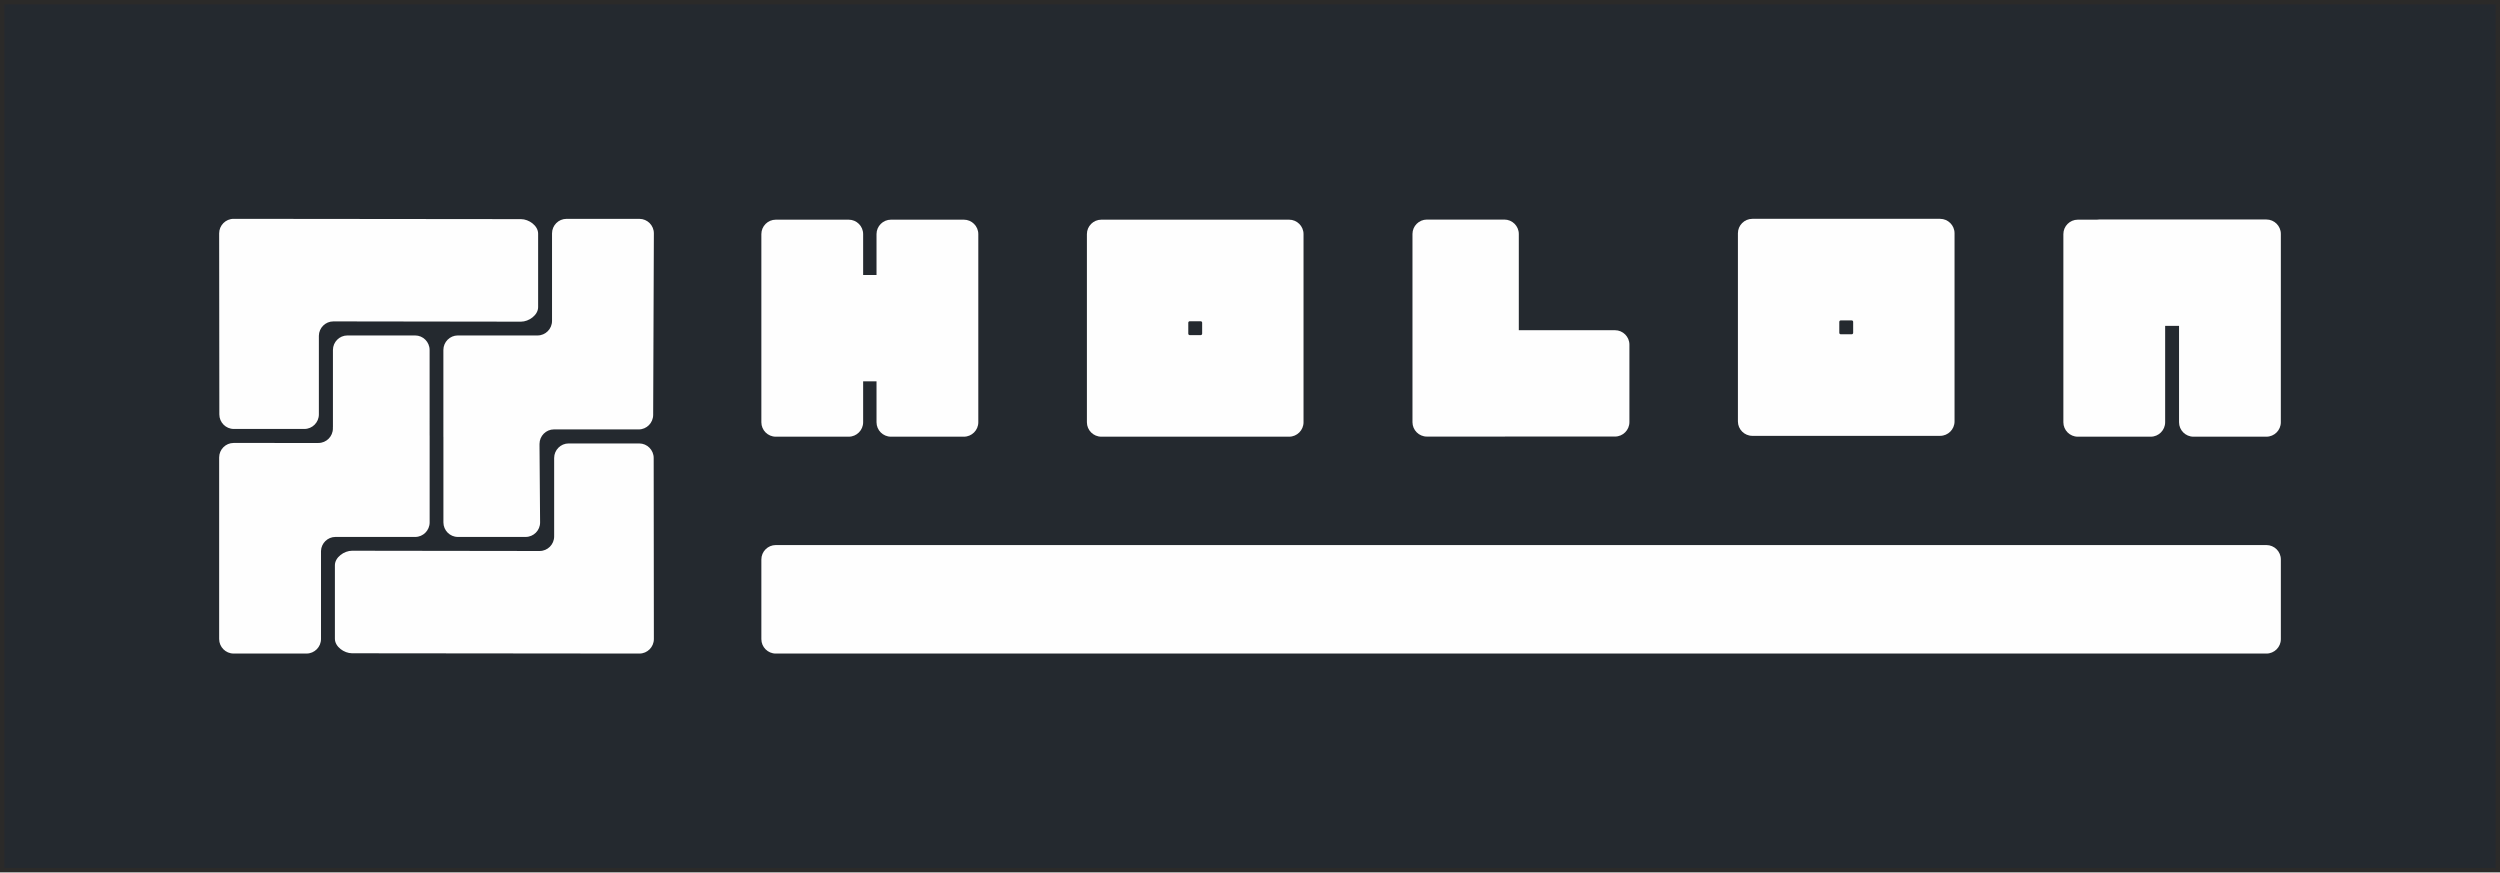
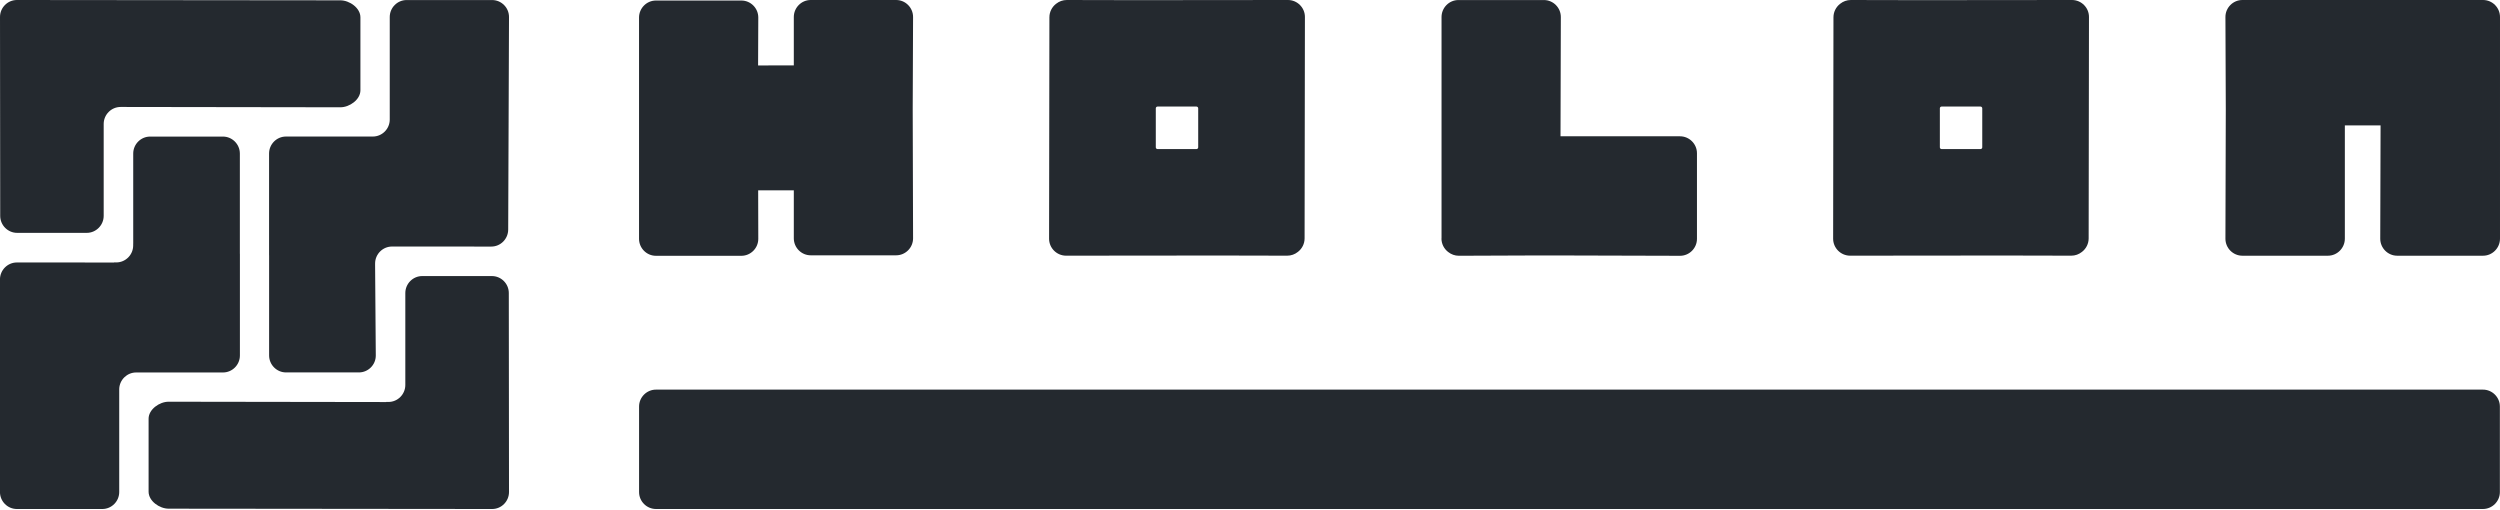
- <svg xmlns="http://www.w3.org/2000/svg" xml:space="preserve" width="115.2mm" height="40.2mm" version="1.1" style="shape-rendering:geometricPrecision; text-rendering:geometricPrecision; image-rendering:optimizeQuality; fill-rule:evenodd; clip-rule:evenodd" viewBox="0 0 9282.63 3239.25">
+ <svg xmlns="http://www.w3.org/2000/svg" xml:space="preserve" width="38.261mm" height="7.79mm" version="1.1" style="shape-rendering:geometricPrecision; text-rendering:geometricPrecision; image-rendering:optimizeQuality; fill-rule:evenodd; clip-rule:evenodd" viewBox="0 0 617.97 125.82">
  <defs>
    <style type="text/css">
   
-     .str0 {stroke:#2B2A29;stroke-width:16.12;stroke-miterlimit:22.926}
-     .fil1 {fill:#FEFEFE}
    .fil0 {fill:#24292F}
   
  </style>
  </defs>
  <g id="L">
-     <rect class="fil0 str0" x="8.05" y="8.06" width="9266.51" height="3223.13" />
-     <g id="_1335717142624">
-       <g>
-         <g>
-           <path class="fil1" d="M2880.51 815.67l270.84 0c29.45,0 53.54,24.12 53.54,53.54l0 151.94 49.69 0 0 -151.94c0,-29.45 24.08,-53.54 53.54,-53.54l270.84 0c29.45,0 53.54,24.1 53.54,53.54l0 698.71c0,29.44 -24.1,53.54 -53.54,53.54l-270.84 0c-29.42,0 -53.54,-24.08 -53.54,-53.54l0 -151.94 -49.69 0 0 151.94c0,29.42 -24.12,53.54 -53.54,53.54l-270.84 0c-29.44,0 -53.54,-24.08 -53.54,-53.54l0 -698.71c0,-29.45 24.08,-53.54 53.54,-53.54z" />
-           <path class="fil1" d="M4089.26 815.67l697.28 0c29.45,0 53.54,24.1 53.54,53.54l0 698.71c0,29.44 -24.1,53.54 -53.54,53.54l-697.28 0c-29.44,0 -53.54,-24.08 -53.54,-53.54l0 -698.71c0,-29.45 24.08,-53.54 53.54,-53.54zm328.33 428.68l40.6 0c3.01,0 5.47,-2.46 5.47,-5.47l0 -40.63c0,-3.01 -2.46,-5.47 -5.47,-5.47l-40.6 0c-3.01,0 -5.46,2.46 -5.46,5.47l0 40.63c0,3.01 2.45,5.47 5.46,5.47z" />
-           <path class="fil1" d="M5298.12 815.27l287.76 0c29.45,0 53.54,24.08 53.54,53.54l0 357.28 357.12 0c29.45,0 53.54,24.09 53.54,53.54l0 287.76c0,29.44 -24.09,53.54 -53.54,53.54l-406.95 0c-1.22,0.09 -2.46,0.13 -3.7,0.13l-287.76 0c-29.45,0 -53.54,-24.08 -53.54,-53.54l0 -698.71c0,-29.45 24.08,-53.54 53.54,-53.54z" />
-           <path class="fil1" d="M6506.5 812.54l697.28 0c29.45,0 53.54,24.1 53.54,53.54l0 698.71c0,29.44 -24.1,53.54 -53.54,53.54l-697.28 0c-29.44,0 -53.54,-24.08 -53.54,-53.54l0 -698.71c0,-29.45 24.08,-53.54 53.54,-53.54zm328.33 428.68l40.6 0c3.01,0 5.47,-2.46 5.47,-5.47l0 -40.63c0,-3.01 -2.46,-5.47 -5.47,-5.47l-40.6 0c-3.01,0 -5.46,2.46 -5.46,5.47l0 40.63c0,3.01 2.45,5.47 5.46,5.47z" />
-           <path class="fil1" d="M8468.83 1158.85l0 307.77 0 101.3c0,29.44 -24.1,53.54 -53.54,53.54l-270.84 0c-29.42,0 -53.54,-24.08 -53.54,-53.54l0 -358.08 -51.6 0 0 256.78 0 101.3c0,29.44 -24.1,53.54 -53.54,53.54l-270.84 0c-29.44,0 -53.54,-24.08 -53.54,-53.54l0 -698.71c0,-29.45 24.08,-53.54 53.54,-53.54l70.69 0c2.75,-0.44 5.55,-0.67 8.41,-0.67 199.13,0 320.88,0 520.01,0l101.3 0c29.45,0 53.54,24.09 53.54,53.54l0 287.76 -0.06 2.55z" />
-         </g>
-         <path class="fil1" d="M2826.96 2373.27l0 -295.99c0,-29.4 24.09,-53.45 53.55,-53.45l198.26 0 5138.32 0 198.26 0c29.46,0 53.55,24.06 53.55,53.45l0 295.99c0,29.39 -24.12,53.46 -53.55,53.46l-198.26 0 -5138.32 0 -198.26 0c-29.45,0 -53.55,-24.05 -53.55,-53.46z" />
-       </g>
-       <path class="fil1" d="M813.72 866.48c0,-29.66 24.13,-53.95 53.63,-53.91l1066.98 1.06c29.5,0.02 63.75,24.35 63.75,53.92l0 272.9c0,29.56 -34.35,53.96 -63.75,53.92l-689.67 -0.98 0 0.02 -7.06 0c-29.24,0 -53.25,23.9 -53.62,53.23l0 292.17c0,29.6 -24.2,53.91 -53.63,53.91l-262.32 0c-29.44,0 -53.62,-24.25 -53.62,-53.91 0,-228.69 -0.68,-443.65 -0.68,-672.33zm1183.17 1179.38l0 -0.03 7.06 0c29.48,0 53.62,-24.28 53.62,-53.91l0 -5.5 0.02 0 0 -285.96c0,-29.6 24.2,-53.91 53.63,-53.91l262.32 0c29.44,0 53.62,24.25 53.62,53.91 0,228.69 0.68,443.65 0.68,672.33 0,29.66 -24.13,53.95 -53.62,53.91l-1066.98 -1.06c-29.5,-0.02 -63.75,-24.35 -63.75,-53.92l0 -272.9c0,-29.56 34.35,-53.96 63.75,-53.92l689.64 0.98zm-821.52 -401.08l0 -0.01 7.05 0c29.48,0 53.63,-24.28 53.63,-53.91l0 -5.5 0.15 0 0 -285.88c0,-29.64 24.15,-53.91 53.62,-53.91l251.71 0c29.42,0 53.63,24.25 53.63,53.91l0.02 317.69 0.11 0 0.02 322.63c0,29.64 -24.15,53.91 -53.63,53.91l-289.16 -0.04 0 0.01 -7.05 0c-28.89,0 -52.66,23.32 -53.6,52.14l0 326.91c0,29.65 -24.13,53.91 -53.62,53.91l-270.9 0c-29.48,0 -53.63,-24.28 -53.63,-53.91l0 -674.09c0,-29.66 24.13,-53.92 53.63,-53.92 102.67,0 205.35,-0.01 308.02,0.08zm888.56 -50.42l0 0.03 -7.06 0c-29.48,0 -53.62,24.28 -53.62,53.91l0 5.5 -0.01 0 2.14 285.97c0.23,29.61 -24.17,53.91 -53.62,53.91l-251.71 0c-29.42,0 -53.63,-24.25 -53.63,-53.91l-0.02 -317.69 -0.11 0 -0.02 -322.63c0,-29.64 24.15,-53.91 53.63,-53.91l289.12 0.04 0 -0.02 7.05 0c29.48,0 53.63,-24.29 53.63,-53.92l0 -5.5 0 -319.61c0,-29.65 24.13,-53.91 53.62,-53.91l270.9 0c29.49,0 53.74,24.3 53.62,53.91l-2.59 674.01c-0.1,29.64 -24.13,53.92 -53.63,53.92 -102.56,0 -205.14,-0.08 -307.7,-0.11z" />
+     <g id="_2444166393408">
+       <path class="fil0" d="M97.45 60.94l0 0 -0.55 0c-2.3,0 -4.18,1.89 -4.18,4.2l0 0.43 -0 0 0.17 22.29c0.02,2.31 -1.88,4.2 -4.18,4.2l-18.01 0c-2.29,0 -4.18,-1.89 -4.18,-4.2l-0 -24.76 -0.01 0 -0 -25.15c0,-2.31 1.88,-4.2 4.18,-4.2l20.92 0 0 -0 0.55 0c2.3,0 4.18,-1.89 4.18,-4.2l0 -0.43 0 -24.91c0,-2.31 1.88,-4.2 4.18,-4.2l21.12 0c2.3,0 4.19,1.89 4.18,4.2l-0.2 52.54c-0.01,2.31 -1.88,4.2 -4.18,4.2 -7.99,0 -15.99,-0.01 -23.99,-0.01z" />
+       <path class="fil0" d="M28.19 64.87l0 -0 0.55 0c2.3,0 4.18,-1.89 4.18,-4.2l0 -0.43 0.01 0 0 -22.28c0,-2.31 1.88,-4.2 4.18,-4.2l18 0c2.29,0 4.18,1.89 4.18,4.2l0 24.76 0.01 0 0 25.15c0,2.31 -1.88,4.2 -4.18,4.2l-20.92 -0 0 0 -0.55 0c-2.25,0 -4.11,1.82 -4.18,4.07l0 25.48c0,2.31 -1.88,4.2 -4.18,4.2l-21.12 0c-2.3,0 -4.18,-1.89 -4.18,-4.2l0 -52.54c0,-2.31 1.88,-4.2 4.18,-4.2 8,0 16.01,-0 24.01,0.01z" />
+       <path class="fil0" d="M95.46 99.36l0 -0 0.55 0c2.3,0 4.18,-1.89 4.18,-4.2l0 -0.43 0 0 0 -22.29c0,-2.31 1.88,-4.2 4.18,-4.2l17.22 0c2.3,0 4.18,1.89 4.18,4.2 0,17.83 0.05,31.35 0.05,49.18 0,2.31 -1.88,4.21 -4.18,4.2l-79.94 -0.08c-2.3,-0 -4.97,-1.9 -4.97,-4.2l0 -18.04c0,-2.3 2.68,-4.21 4.97,-4.2l53.76 0.08z" />
+       <path class="fil0" d="M-0 4.2c0,-2.31 1.88,-4.2 4.18,-4.2l79.94 0.08c2.3,0 4.97,1.9 4.97,4.2l0 18.04c0,2.3 -2.68,4.21 -4.97,4.2l-53.76 -0.08 0 0 -0.55 0c-2.28,0 -4.15,1.86 -4.18,4.15l0 22.77c0,2.3 -1.89,4.2 -4.18,4.2l-17.22 0c-2.29,0 -4.18,-1.89 -4.18,-4.2 0,-17.82 -0.05,-31.35 -0.05,-49.18z" />
+       <path class="fil0" d="M196.22 16.15l0 -11.94c0,-2.31 1.88,-4.21 4.18,-4.21l21.12 0c2.3,0 4.19,1.9 4.18,4.21l-0.09 22.7 0.09 31.99c0.01,2.31 -1.88,4.21 -4.18,4.21l-21.12 0c-2.3,0 -4.18,-1.89 -4.18,-4.21l0 -11.86 -8.81 0 0.03 11.98c0.01,2.31 -1.88,4.21 -4.18,4.21l-21.12 0c-2.3,0 -4.18,-1.89 -4.18,-4.21 0,-18.23 0,-36.46 0,-54.68 0,-2.31 1.88,-4.21 4.18,-4.21l21.12 0c2.3,0 4.19,1.9 4.18,4.21l-0.05 11.84 8.83 -0.02z" />
+       <path class="fil0" d="M259.4 4.28c0,-1.34 0.63,-2.54 1.61,-3.31l0.02 -0.01 0.06 -0.05c0.72,-0.57 1.62,-0.91 2.61,-0.91 18.21,0.07 36.38,0 54.59,0l0.06 0 0.05 0c2.29,0.02 4.16,1.9 4.16,4.18 0,18.25 -0.08,36.49 -0.08,54.74 0,1.34 -0.63,2.54 -1.61,3.31l-0.02 0.01 -0.06 0.05c-0.72,0.57 -1.62,0.91 -2.61,0.91 -18.21,-0.07 -36.38,0 -54.59,0l-0.06 0 -0.05 -0c-2.29,-0.02 -4.16,-1.9 -4.16,-4.19 0,-18.25 0.08,-36.49 0.08,-54.74zm26.72 32.57l9.63 0c0.23,0 0.43,-0.19 0.43,-0.43l0 -9.65c0,-0.23 -0.2,-0.43 -0.43,-0.43l-9.63 0c-0.23,0 -0.42,0.2 -0.42,0.43l0 9.65c0,0.23 0.19,0.43 0.42,0.43z" />
+       <path class="fil0" d="M356.31 58.94c0,1.34 0.63,2.54 1.61,3.31l0.02 0.01 0.06 0.05c0.72,0.57 1.63,0.91 2.61,0.91l18.07 -0.07 2.96 0 0.31 -0.01 1.35 -0 31.97 0.09c2.31,0.01 4.2,-1.89 4.2,-4.19l0 -21.16c0,-2.3 -1.89,-4.19 -4.2,-4.19l-29.53 0 0.08 -29.47c0.01,-2.31 -1.88,-4.21 -4.18,-4.21l-21.13 0c-2.3,0 -4.18,1.89 -4.18,4.21 0,18.24 0,36.48 0,54.72z" />
+       <path class="fil0" d="M453.21 4.28c0,-1.34 0.63,-2.54 1.61,-3.31l0.02 -0.01 0.06 -0.05c0.72,-0.57 1.62,-0.91 2.61,-0.91 18.21,0.07 36.38,0 54.59,0l0.06 0 0.05 0c2.29,0.02 4.16,1.9 4.16,4.18 0,18.25 -0.08,36.49 -0.08,54.74 0,1.34 -0.63,2.54 -1.61,3.31l-0.02 0.01 -0.06 0.05c-0.72,0.57 -1.62,0.91 -2.61,0.91 -18.21,-0.07 -36.38,0 -54.59,0l-0.06 0 -0.05 -0c-2.29,-0.02 -4.16,-1.9 -4.16,-4.19 0,-18.25 0.08,-36.49 0.08,-54.74zm26.72 32.57l9.63 0c0.23,0 0.43,-0.19 0.43,-0.43l0 -9.65c0,-0.23 -0.2,-0.43 -0.43,-0.43l-9.63 0c-0.23,0 -0.42,0.2 -0.42,0.43l0 9.65c0,0.23 0.19,0.43 0.42,0.43z" />
+       <path class="fil0" d="M162.17 125.82c-2.31,0 -4.2,-1.88 -4.2,-4.19l0 -21.14c0,-2.3 1.89,-4.19 4.2,-4.18l451.57 0c2.31,-0.01 4.2,1.88 4.2,4.18l0 21.14c0,2.3 -1.89,4.19 -4.2,4.19 -18.21,0 -433.36,0 -451.57,0z" />
+       <path class="fil0" d="M617.97 27.38l0 -0.85 0 -22.32c0,-2.32 -1.88,-4.21 -4.19,-4.21l-6.29 0 0 -0 -38.17 0 0 0 -15.03 0c-2.3,0 -4.2,1.9 -4.19,4.21l0.09 22.74 -0.09 32.04c-0.01,2.32 1.88,4.22 4.19,4.22l21.14 0c2.3,0 4.19,-1.9 4.19,-4.22l0 -28 8.83 0 -0.08 28c-0.01,2.32 1.88,4.22 4.19,4.22l21.22 0c2.3,0 4.19,-1.9 4.19,-4.22l0 -31.62z" />
    </g>
  </g>
</svg>
